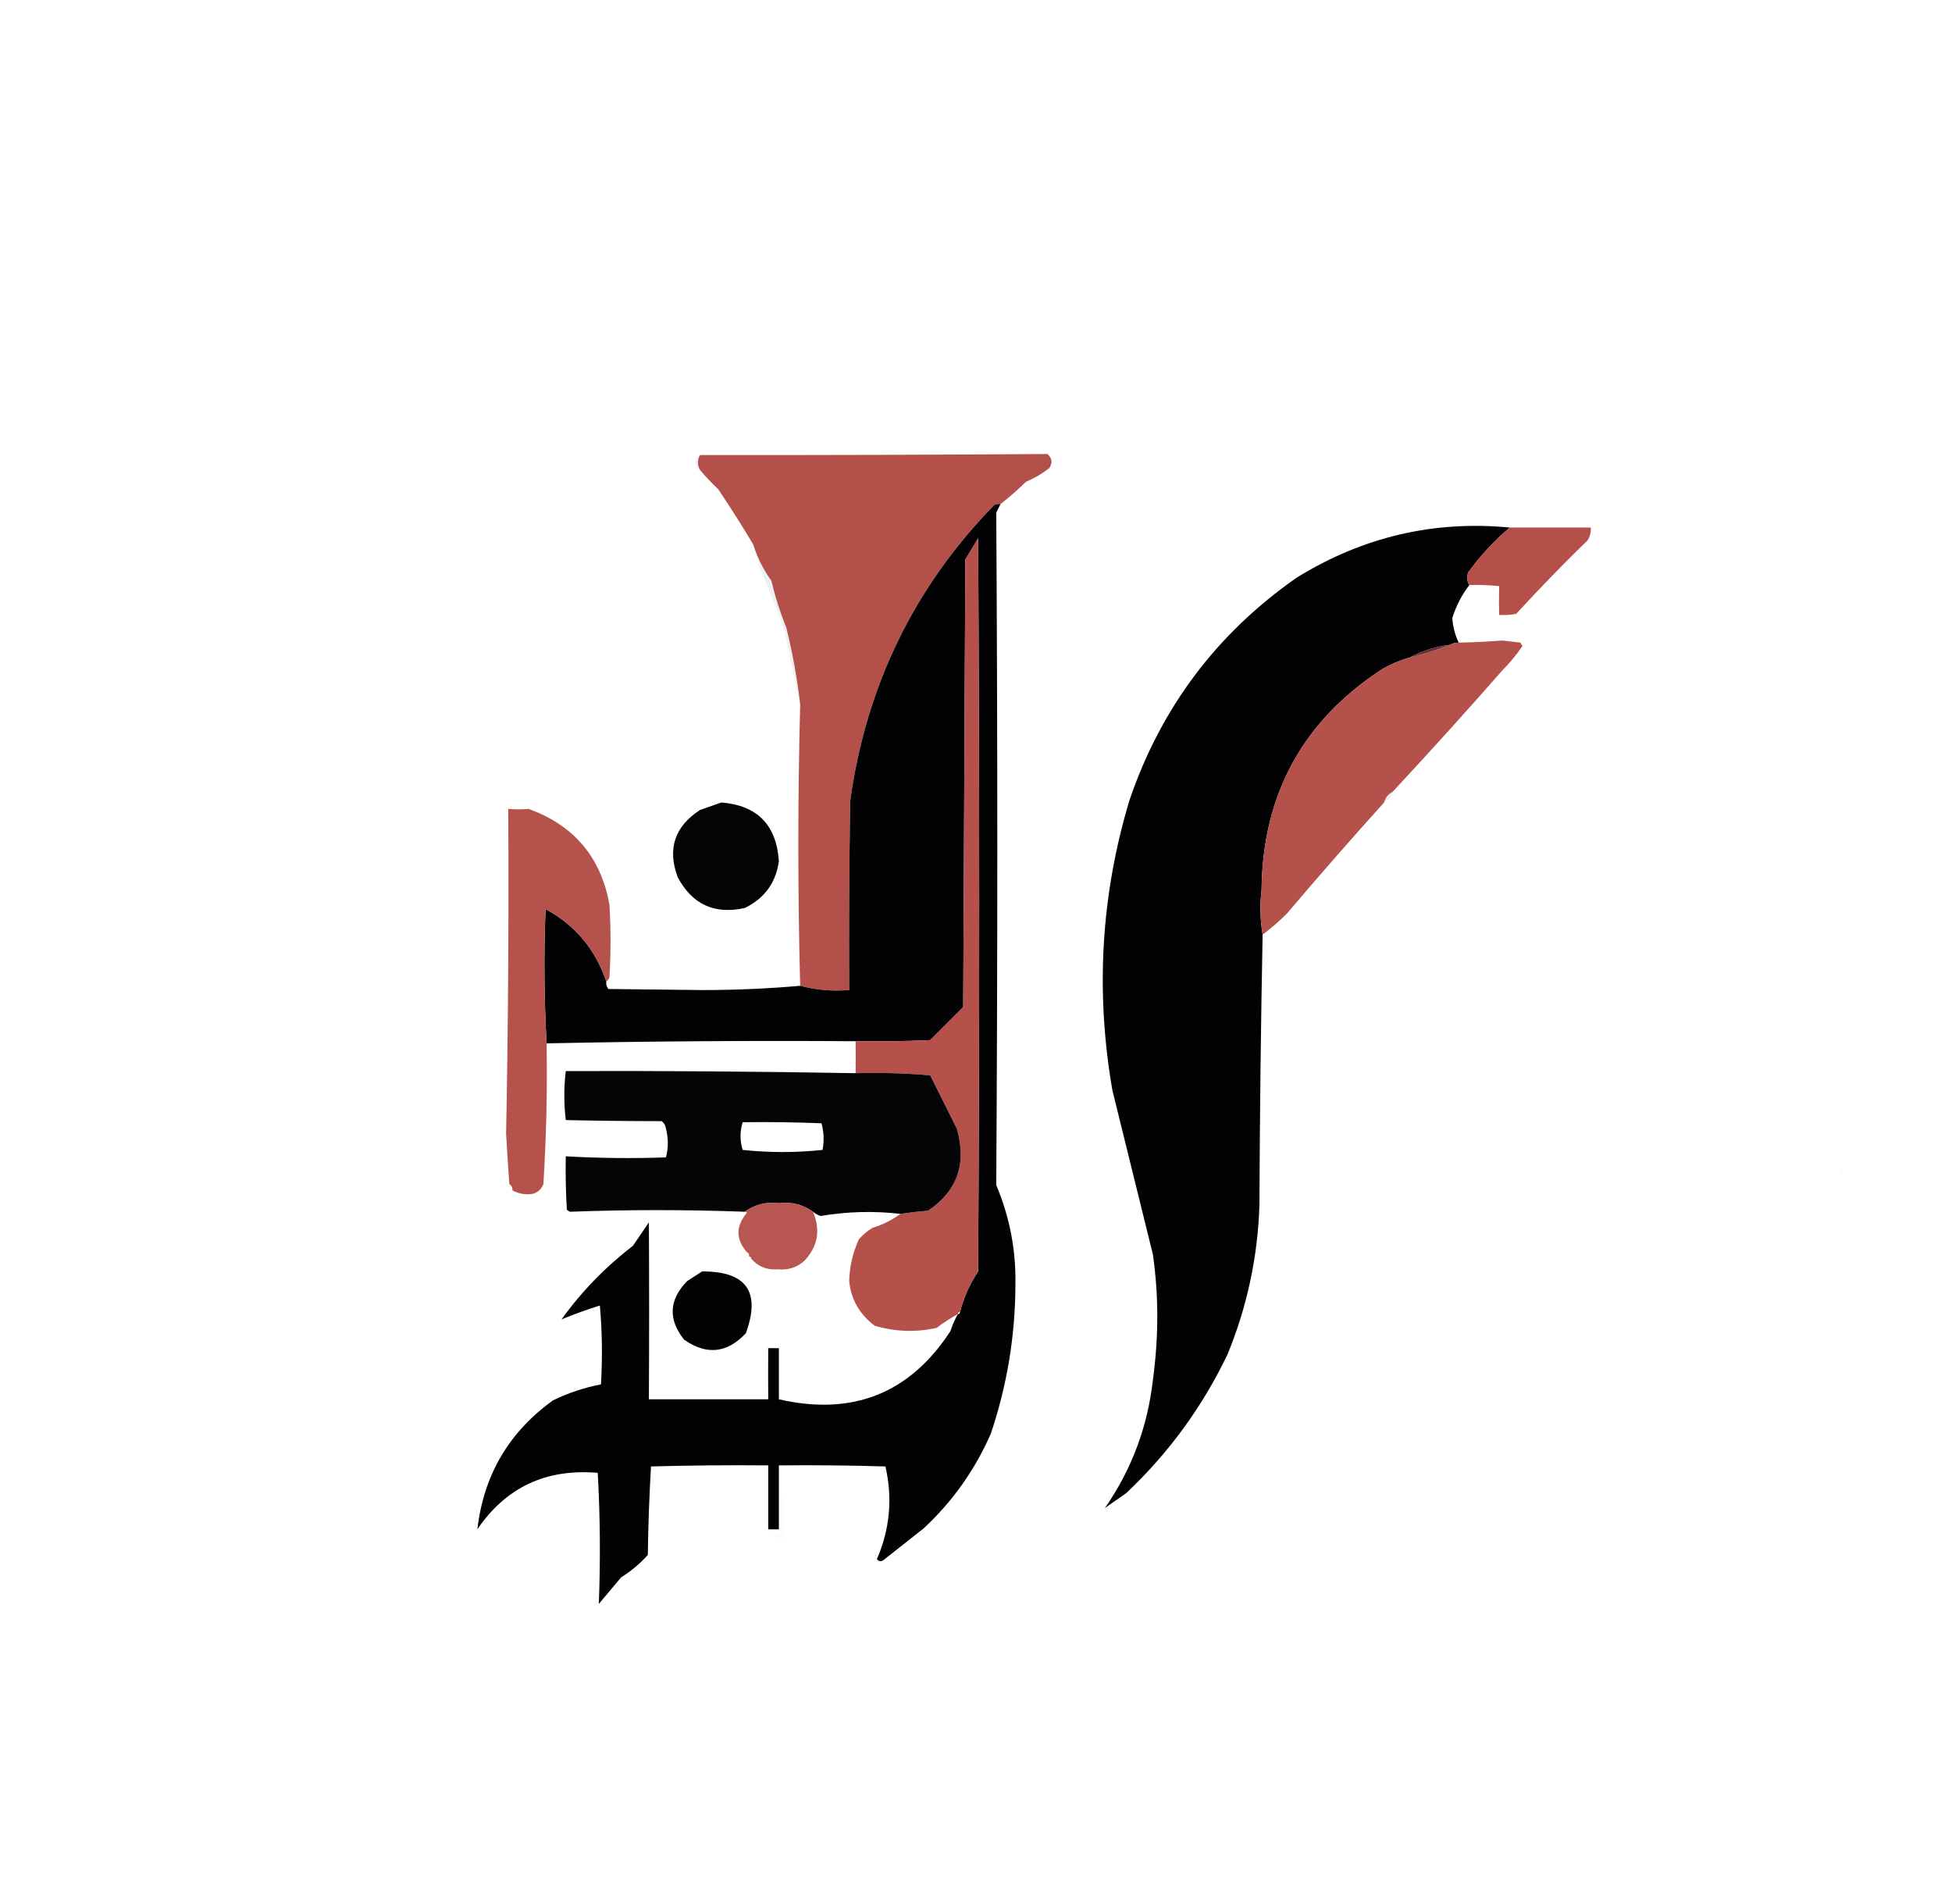
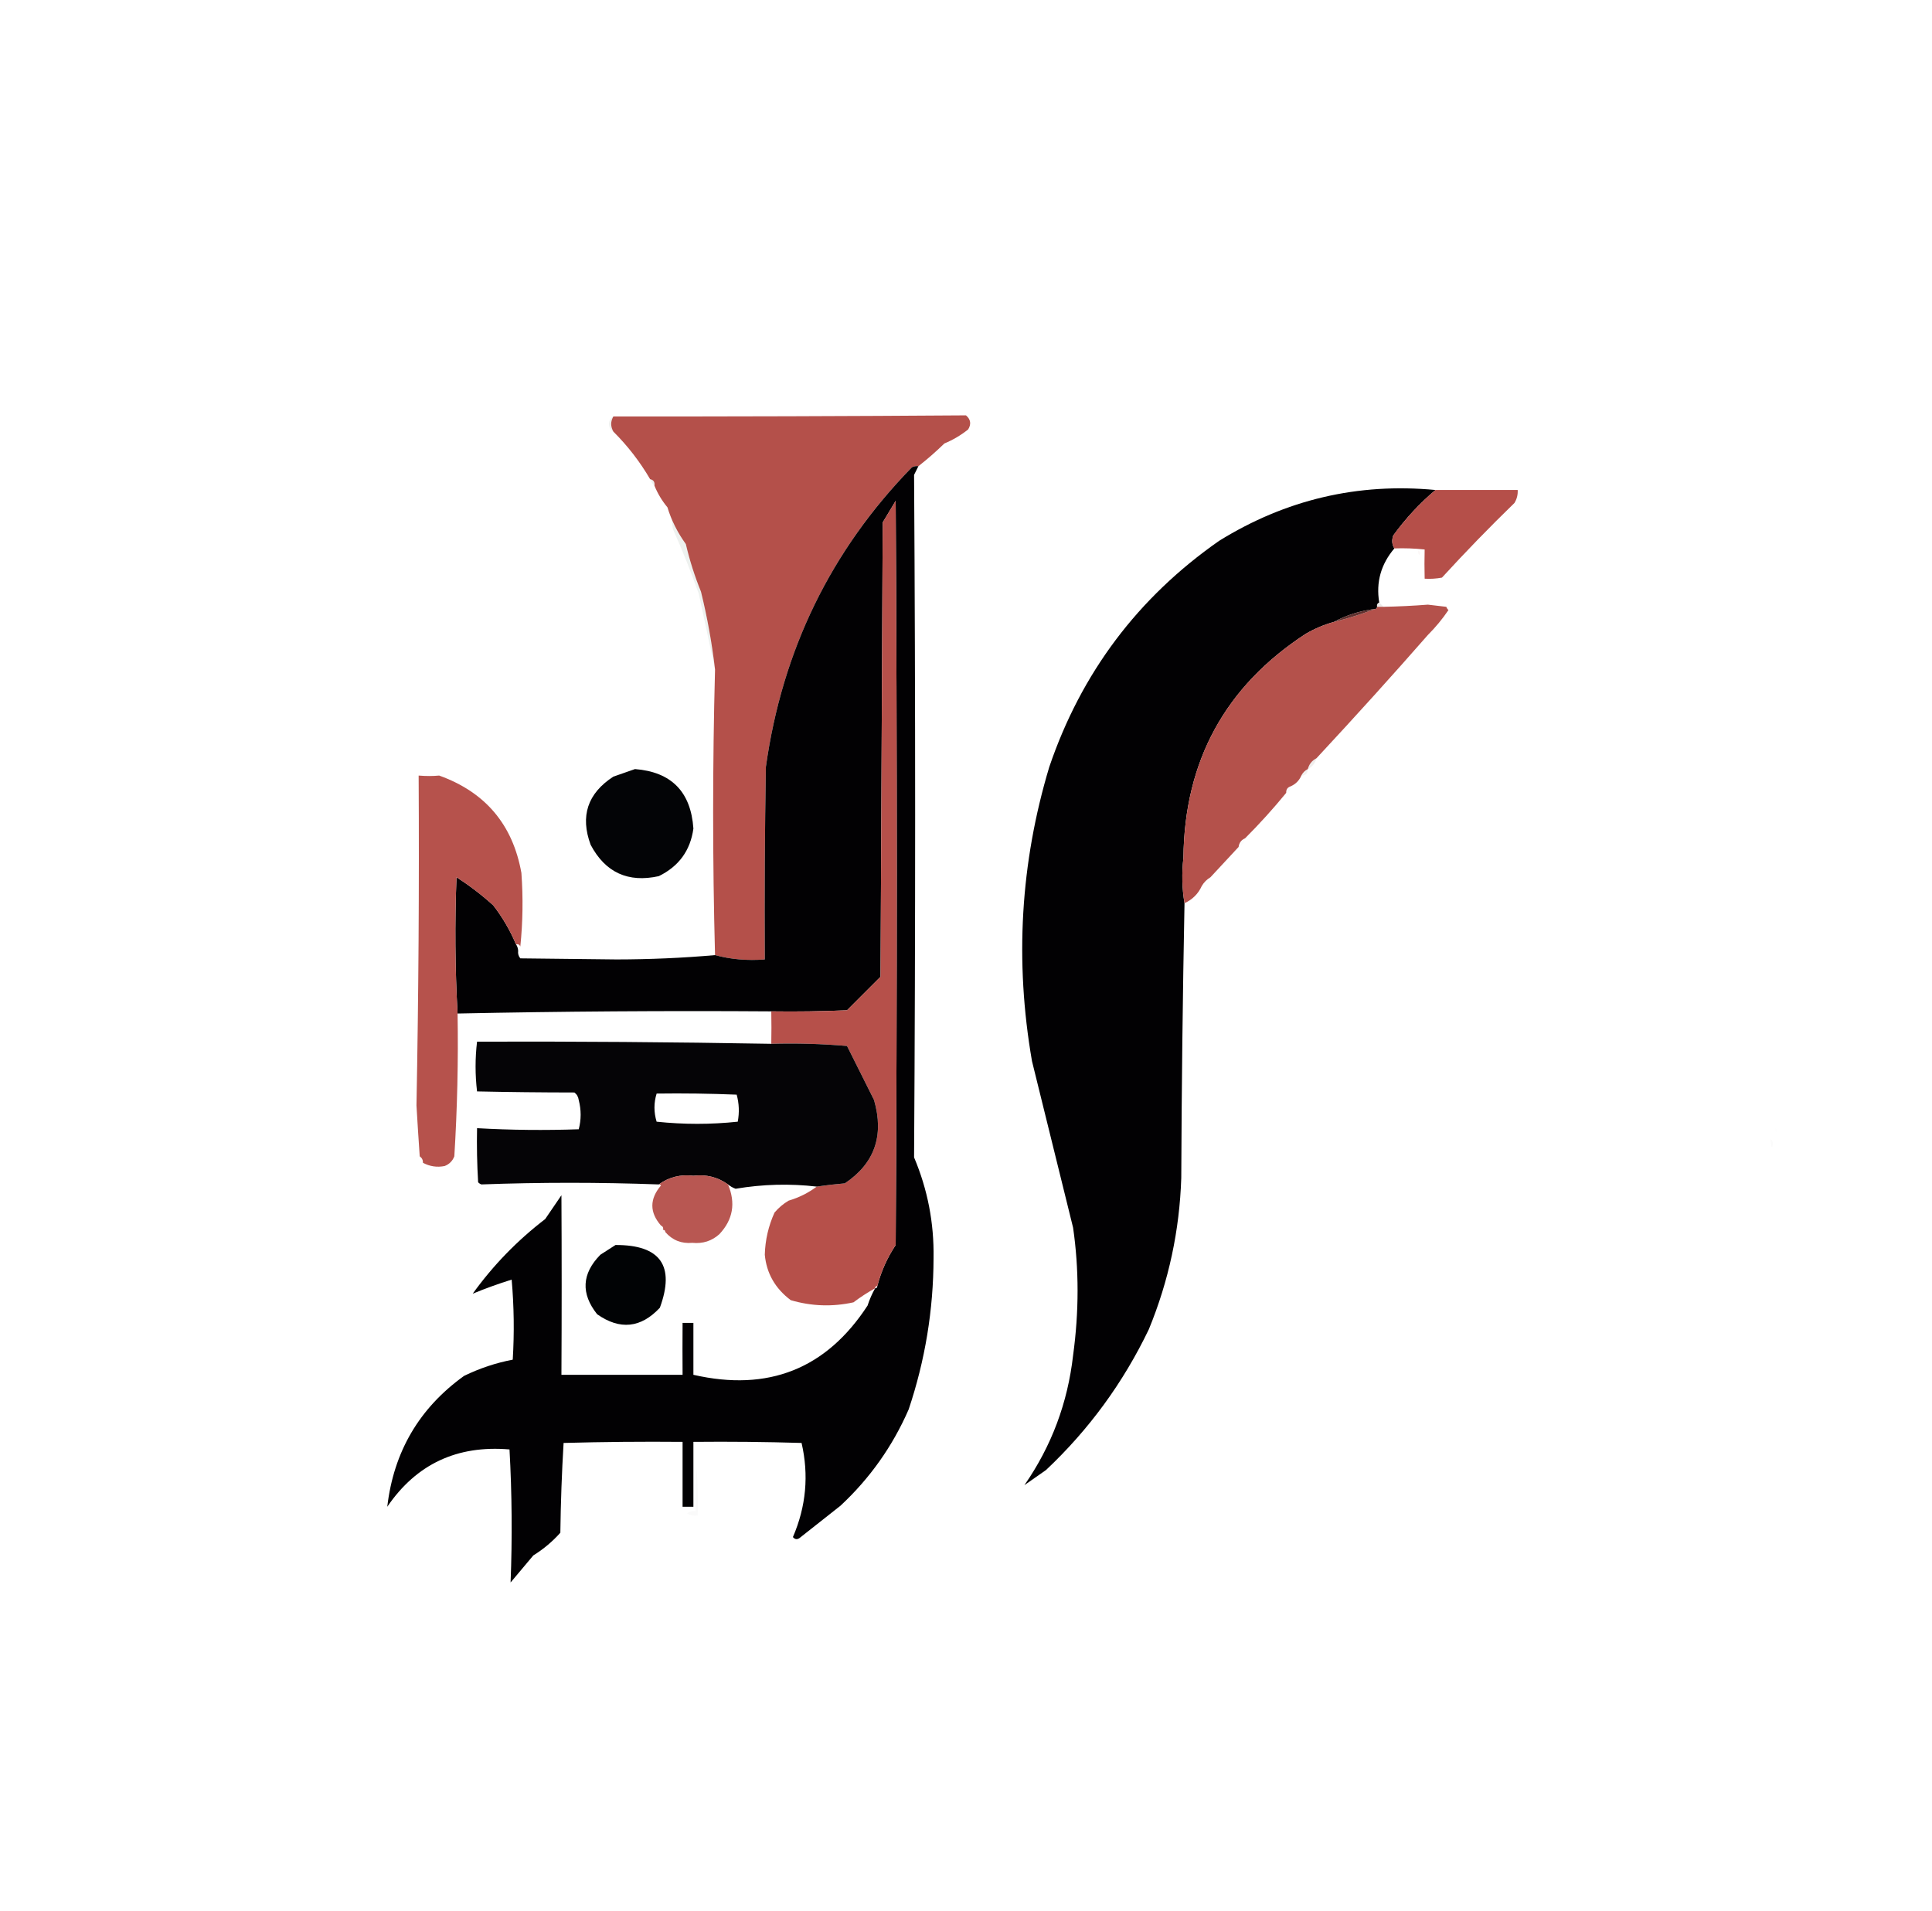
- <svg xmlns="http://www.w3.org/2000/svg" version="1.1" width="916px" height="893px" style="shape-rendering:geometricPrecision; text-rendering:geometricPrecision; image-rendering:optimizeQuality; fill-rule:evenodd; clip-rule:evenodd">
+ <svg xmlns="http://www.w3.org/2000/svg" version="1.1" width="893px" height="883px" style="shape-rendering:geometricPrecision; text-rendering:geometricPrecision; image-rendering:optimizeQuality; fill-rule:evenodd; clip-rule:evenodd">
  <g>
-     <path style="opacity:0.998" fill="#b4504a" d="M 469.5,236.5 C 468.448,236.351 467.448,236.517 466.5,237C 429.055,275.398 406.555,321.565 399,375.5C 398.5,405.165 398.333,434.831 398.5,464.5C 390.427,465.132 382.76,464.465 375.5,462.5C 374.333,418.561 374.333,374.561 375.5,330.5C 374.089,318.37 371.923,306.37 369,294.5C 366.085,287.341 363.752,280.008 362,272.5C 358.156,267.173 355.322,261.506 353.5,255.5C 348.274,246.729 342.774,238.062 337,229.5C 333.962,226.631 331.129,223.631 328.5,220.5C 327.167,218.167 327.167,215.833 328.5,213.5C 382.841,213.551 437.174,213.385 491.5,213C 493.673,214.865 494.007,217.031 492.5,219.5C 489.172,222.167 485.506,224.333 481.5,226C 477.656,229.743 473.656,233.243 469.5,236.5 Z" />
+     <path style="opacity:0.998" fill="#b4504a" d="M 424.5,215.5 C 423.448,215.351 422.448,215.517 421.5,216C 384.055,254.398 361.555,300.565 354,354.5C 353.5,384.165 353.333,413.831 353.5,443.5C 345.427,444.132 337.76,443.465 330.5,441.5C 329.333,397.561 329.333,353.561 330.5,309.5C 329.089,297.37 326.923,285.37 324,273.5C 321.085,266.341 318.752,259.008 317,251.5C 313.156,246.173 310.322,240.506 308.5,234.5C 306,231.506 304,228.173 302.5,224.5C 302.715,222.821 302.048,221.821 300.5,221.5C 295.801,213.444 290.135,206.111 283.5,199.5C 282.167,197.167 282.167,194.833 283.5,192.5C 337.841,192.551 392.174,192.385 446.5,192C 448.673,193.865 449.007,196.031 447.5,198.5C 444.172,201.167 440.506,203.333 436.5,205C 432.656,208.743 428.656,212.243 424.5,215.5 Z" />
  </g>
  <g>
-     <path style="opacity:0.122" fill="#74897b" d="M 328.5,213.5 C 327.167,215.833 327.167,218.167 328.5,220.5C 327.275,219.848 326.608,218.681 326.5,217C 326.608,215.319 327.275,214.152 328.5,213.5 Z" />
+     <path style="opacity:0.122" fill="#74897b" d="M 283.5,192.5 C 282.167,194.833 282.167,197.167 283.5,199.5C 282.275,198.848 281.608,197.681 281.5,196C 281.608,194.319 282.275,193.152 283.5,192.5 Z" />
  </g>
  <g>
-     <path style="opacity:0.998" fill="#020103" d="M 469.5,236.5 C 468.847,237.807 468.18,239.14 467.5,240.5C 468.161,345.506 468.161,450.673 467.5,556C 473.765,570.825 476.765,586.325 476.5,602.5C 476.45,626.467 472.617,649.8 465,672.5C 457.572,689.528 447.072,704.361 433.5,717C 427.142,722.031 420.809,727.031 414.5,732C 413.365,732.749 412.365,732.583 411.5,731.5C 417.595,717.374 418.929,702.874 415.5,688C 398.837,687.5 382.17,687.333 365.5,687.5C 365.5,697.5 365.5,707.5 365.5,717.5C 363.833,717.5 362.167,717.5 360.5,717.5C 360.5,707.5 360.5,697.5 360.5,687.5C 342.164,687.333 323.83,687.5 305.5,688C 304.676,701.758 304.176,715.592 304,729.5C 300.376,733.574 296.21,737.074 291.5,740C 288,744.167 284.5,748.333 281,752.5C 281.805,731.981 281.639,711.481 280.5,691C 256.274,688.937 237.441,697.77 224,717.5C 226.973,692.044 238.806,671.878 259.5,657C 266.694,653.495 274.194,650.995 282,649.5C 282.752,637.141 282.585,624.807 281.5,612.5C 275.33,614.429 269.33,616.595 263.5,619C 272.933,605.899 284.099,594.399 297,584.5C 299.5,580.833 302,577.167 304.5,573.5C 304.648,601.138 304.648,628.805 304.5,656.5C 323.167,656.5 341.833,656.5 360.5,656.5C 360.441,648.452 360.441,640.452 360.5,632.5C 362.167,632.5 363.833,632.5 365.5,632.5C 365.5,640.5 365.5,648.5 365.5,656.5C 400.09,664.429 426.924,653.763 446,624.5C 446.921,621.664 448.088,618.998 449.5,616.5C 450.167,616.5 450.5,616.167 450.5,615.5C 452.265,608.709 455.099,602.376 459,596.5C 459.667,481.833 459.667,367.167 459,252.5C 457.005,255.796 455.005,259.13 453,262.5C 452.667,332.5 452.333,402.5 452,472.5C 446.833,477.667 441.667,482.833 436.5,488C 424.838,488.5 413.171,488.667 401.5,488.5C 352.997,488.168 304.664,488.501 256.5,489.5C 255.337,468.671 255.171,447.671 256,426.5C 269.954,434.059 279.454,445.392 284.5,460.5C 284.33,461.822 284.663,462.989 285.5,464C 300.333,464.167 315.167,464.333 330,464.5C 345.387,464.484 360.554,463.818 375.5,462.5C 382.76,464.465 390.427,465.132 398.5,464.5C 398.333,434.831 398.5,405.165 399,375.5C 406.555,321.565 429.055,275.398 466.5,237C 467.448,236.517 468.448,236.351 469.5,236.5 Z" />
+     <path style="opacity:0.998" fill="#020103" d="M 424.5,215.5 C 423.847,216.807 423.18,218.14 422.5,219.5C 423.161,324.506 423.161,429.673 422.5,535C 428.765,549.825 431.765,565.325 431.5,581.5C 431.45,605.467 427.617,628.8 420,651.5C 412.572,668.528 402.072,683.361 388.5,696C 382.142,701.031 375.809,706.031 369.5,711C 368.365,711.749 367.365,711.583 366.5,710.5C 372.595,696.374 373.929,681.874 370.5,667C 353.837,666.5 337.17,666.333 320.5,666.5C 320.5,676.5 320.5,686.5 320.5,696.5C 318.833,696.5 317.167,696.5 315.5,696.5C 315.5,686.5 315.5,676.5 315.5,666.5C 297.164,666.333 278.83,666.5 260.5,667C 259.676,680.758 259.176,694.592 259,708.5C 255.376,712.574 251.21,716.074 246.5,719C 243,723.167 239.5,727.333 236,731.5C 236.805,710.981 236.639,690.481 235.5,670C 211.274,667.937 192.441,676.77 179,696.5C 181.973,671.044 193.806,650.878 214.5,636C 221.694,632.495 229.194,629.995 237,628.5C 237.752,616.141 237.585,603.807 236.5,591.5C 230.33,593.429 224.33,595.595 218.5,598C 227.933,584.899 239.099,573.399 252,563.5C 254.5,559.833 257,556.167 259.5,552.5C 259.648,580.138 259.648,607.805 259.5,635.5C 278.167,635.5 296.833,635.5 315.5,635.5C 315.441,627.452 315.441,619.452 315.5,611.5C 317.167,611.5 318.833,611.5 320.5,611.5C 320.5,619.5 320.5,627.5 320.5,635.5C 355.09,643.429 381.924,632.763 401,603.5C 401.921,600.664 403.088,597.998 404.5,595.5C 405.167,595.5 405.5,595.167 405.5,594.5C 407.265,587.709 410.099,581.376 414,575.5C 414.667,460.833 414.667,346.167 414,231.5C 412.005,234.796 410.005,238.13 408,241.5C 407.667,311.5 407.333,381.5 407,451.5C 401.833,456.667 396.667,461.833 391.5,467C 379.838,467.5 368.171,467.667 356.5,467.5C 307.997,467.168 259.664,467.501 211.5,468.5C 210.337,447.671 210.171,426.671 211,405.5C 217.027,409.348 222.693,413.682 228,418.5C 232.269,424.035 235.769,430.035 238.5,436.5C 239.11,437.391 239.443,438.391 239.5,439.5C 239.33,440.822 239.663,441.989 240.5,443C 255.333,443.167 270.167,443.333 285,443.5C 300.387,443.484 315.554,442.818 330.5,441.5C 337.76,443.465 345.427,444.132 353.5,443.5C 353.333,413.831 353.5,384.165 354,354.5C 361.555,300.565 384.055,254.398 421.5,216C 422.448,215.517 423.448,215.351 424.5,215.5 Z" />
  </g>
  <g>
-     <path style="opacity:1" fill="#020103" d="M 708.5,247.5 C 701.332,253.515 694.832,260.515 689,268.5C 688.211,270.712 688.378,272.712 689.5,274.5C 685.93,279.138 683.264,284.304 681.5,290C 681.821,294.132 682.821,297.965 684.5,301.5C 683.041,301.433 681.708,301.766 680.5,302.5C 673.699,303.324 667.365,305.324 661.5,308.5C 656.968,309.763 652.635,311.597 648.5,314C 611.306,338.26 592.472,372.76 592,417.5C 591.179,424.679 591.345,431.679 592.5,438.5C 591.672,480.762 591.172,523.096 591,565.5C 590.214,589.766 585.214,613.1 576,635.5C 564.161,660.16 548.328,681.826 528.5,700.5C 525.131,702.884 521.797,705.217 518.5,707.5C 531.007,689.492 538.507,669.492 541,647.5C 543.76,627.297 543.76,607.63 541,588.5C 534.668,562.835 528.334,537.169 522,511.5C 513.979,465.229 516.646,419.895 530,375.5C 544.772,332.068 570.938,297.234 608.5,271C 639.396,251.919 672.729,244.085 708.5,247.5 Z" />
+     <path style="opacity:0.122" fill="#74897b" d="M 300.5,221.5 C 302.048,221.821 302.715,222.821 302.5,224.5C 301.599,223.71 300.932,222.71 300.5,221.5 Z" />
  </g>
  <g>
-     <path style="opacity:0.999" fill="#b54f49" d="M 708.5,247.5 C 721.167,247.5 733.833,247.5 746.5,247.5C 746.628,249.655 746.128,251.655 745,253.5C 733.47,264.696 722.303,276.196 711.5,288C 708.854,288.497 706.187,288.664 703.5,288.5C 703.381,283.788 703.381,279.288 703.5,275C 698.845,274.501 694.179,274.334 689.5,274.5C 688.378,272.712 688.211,270.712 689,268.5C 694.832,260.515 701.332,253.515 708.5,247.5 Z" />
+     <path style="opacity:1" fill="#020103" d="M 663.5,226.5 C 656.332,232.515 649.832,239.515 644,247.5C 643.211,249.712 643.378,251.712 644.5,253.5C 638.282,260.811 635.949,269.144 637.5,278.5C 636.662,278.842 636.328,279.508 636.5,280.5C 636.5,281.167 636.167,281.5 635.5,281.5C 628.699,282.324 622.365,284.324 616.5,287.5C 611.968,288.763 607.635,290.597 603.5,293C 566.306,317.26 547.472,351.76 547,396.5C 546.179,403.679 546.345,410.679 547.5,417.5C 546.672,459.762 546.172,502.096 546,544.5C 545.214,568.766 540.214,592.1 531,614.5C 519.161,639.16 503.328,660.826 483.5,679.5C 480.131,681.884 476.797,684.217 473.5,686.5C 486.007,668.492 493.507,648.492 496,626.5C 498.76,606.297 498.76,586.63 496,567.5C 489.668,541.835 483.334,516.169 477,490.5C 468.979,444.229 471.646,398.895 485,354.5C 499.772,311.068 525.938,276.234 563.5,250C 594.3,230.929 627.634,223.095 663.5,226.5 Z" />
  </g>
  <g>
-     <path style="opacity:0.99" fill="#b54f49" d="M 450.5,615.5 C 449.833,615.5 449.5,615.833 449.5,616.5C 446.053,618.397 442.72,620.563 439.5,623C 429.745,625.15 420.078,624.816 410.5,622C 403.313,616.605 399.313,609.605 398.5,601C 398.693,594.172 400.193,587.672 403,581.5C 404.873,579.291 407.04,577.458 409.5,576C 414.315,574.569 418.648,572.402 422.5,569.5C 426.804,568.869 431.137,568.369 435.5,568C 449.244,558.778 453.744,545.944 449,529.5C 444.833,521.167 440.667,512.833 436.5,504.5C 424.852,503.501 413.186,503.168 401.5,503.5C 401.59,498.563 401.59,493.563 401.5,488.5C 413.171,488.667 424.838,488.5 436.5,488C 441.667,482.833 446.833,477.667 452,472.5C 452.333,402.5 452.667,332.5 453,262.5C 455.005,259.13 457.005,255.796 459,252.5C 459.667,367.167 459.667,481.833 459,596.5C 455.099,602.376 452.265,608.709 450.5,615.5 Z" />
+     <path style="opacity:0.999" fill="#b54f49" d="M 663.5,226.5 C 676.167,226.5 688.833,226.5 701.5,226.5C 701.628,228.655 701.128,230.655 700,232.5C 688.47,243.696 677.303,255.196 666.5,267C 663.854,267.497 661.187,267.664 658.5,267.5C 658.381,262.788 658.381,258.288 658.5,254C 653.845,253.501 649.179,253.334 644.5,253.5C 643.378,251.712 643.211,249.712 644,247.5C 649.832,239.515 656.332,232.515 663.5,226.5 Z" />
  </g>
  <g>
-     <path style="opacity:0.122" fill="#74897b" d="M 353.5,255.5 C 355.322,261.506 358.156,267.173 362,272.5C 363.752,280.008 366.085,287.341 369,294.5C 371.923,306.37 374.089,318.37 375.5,330.5C 373.016,318.966 370.516,307.299 368,295.5C 364.364,285.238 360.364,275.238 356,265.5C 355.697,262.001 354.864,258.668 353.5,255.5 Z" />
+     <path style="opacity:0.99" fill="#b54f49" d="M 405.5,594.5 C 404.833,594.5 404.5,594.833 404.5,595.5C 401.053,597.397 397.72,599.563 394.5,602C 384.745,604.15 375.078,603.816 365.5,601C 358.313,595.605 354.313,588.605 353.5,580C 353.693,573.172 355.193,566.672 358,560.5C 359.873,558.291 362.04,556.458 364.5,555C 369.315,553.569 373.648,551.402 377.5,548.5C 381.804,547.869 386.137,547.369 390.5,547C 404.244,537.778 408.744,524.944 404,508.5C 399.833,500.167 395.667,491.833 391.5,483.5C 379.852,482.501 368.186,482.168 356.5,482.5C 356.59,477.563 356.59,472.563 356.5,467.5C 368.171,467.667 379.838,467.5 391.5,467C 396.667,461.833 401.833,456.667 407,451.5C 407.333,381.5 407.667,311.5 408,241.5C 410.005,238.13 412.005,234.796 414,231.5C 414.667,346.167 414.667,460.833 414,575.5C 410.099,581.376 407.265,587.709 405.5,594.5 Z" />
  </g>
  <g>
-     <path style="opacity:0.045" fill="#b55049" d="M 700.5,275.5 C 701.525,275.897 701.692,276.563 701,277.5C 700.536,276.906 700.369,276.239 700.5,275.5 Z" />
+     <path style="opacity:0.122" fill="#74897b" d="M 308.5,234.5 C 310.322,240.506 313.156,246.173 317,251.5C 318.752,259.008 321.085,266.341 324,273.5C 326.923,285.37 329.089,297.37 330.5,309.5C 328.016,297.966 325.516,286.299 323,274.5C 319.364,264.238 315.364,254.238 311,244.5C 310.697,241.001 309.864,237.668 308.5,234.5 Z" />
  </g>
  <g>
-     <path style="opacity:0.996" fill="#b4504a" d="M 653.5,371.5 C 651.413,372.585 650.08,374.251 649.5,376.5C 634.123,393.542 618.956,410.876 604,428.5C 600.365,432.158 596.531,435.492 592.5,438.5C 591.345,431.679 591.179,424.679 592,417.5C 592.472,372.76 611.306,338.26 648.5,314C 652.635,311.597 656.968,309.763 661.5,308.5C 668.051,306.87 674.384,304.87 680.5,302.5C 681.708,301.766 683.041,301.433 684.5,301.5C 691.34,301.361 698.173,301.027 705,300.5C 707.833,300.833 710.667,301.167 713.5,301.5C 713.709,302.086 714.043,302.586 714.5,303C 711.711,307.125 708.544,310.958 705,314.5C 689.078,332.692 671.911,351.692 653.5,371.5 Z" />
+     <path style="opacity:0.045" fill="#b55049" d="M 655.5,254.5 C 656.525,254.897 656.692,255.563 656,256.5C 655.536,255.906 655.369,255.239 655.5,254.5 Z" />
  </g>
  <g>
-     <path style="opacity:1" fill="#5f302e" d="M 680.5,302.5 C 674.384,304.87 668.051,306.87 661.5,308.5C 667.365,305.324 673.699,303.324 680.5,302.5 Z" />
+     <path style="opacity:0.129" fill="#6b625b" d="M 637.5,278.5 C 638.167,279.167 638.833,279.833 639.5,280.5C 638.5,280.5 637.5,280.5 636.5,280.5C 636.328,279.508 636.662,278.842 637.5,278.5 Z" />
  </g>
  <g>
-     <path style="opacity:0.129" fill="#89776d" d="M 653.5,371.5 C 652.92,373.749 651.587,375.415 649.5,376.5C 650.08,374.251 651.413,372.585 653.5,371.5 Z" />
+     <path style="opacity:0.996" fill="#b4504a" d="M 608.5,350.5 C 606.413,351.585 605.08,353.251 604.5,355.5C 603.167,356.167 602.167,357.167 601.5,358.5C 600.5,360.833 598.833,362.5 596.5,363.5C 595.094,363.973 594.427,364.973 594.5,366.5C 588.479,373.85 582.146,380.85 575.5,387.5C 573.738,388.262 572.738,389.596 572.5,391.5C 568.167,396.167 563.833,400.833 559.5,405.5C 557.833,406.5 556.5,407.833 555.5,409.5C 553.855,413.145 551.188,415.812 547.5,417.5C 546.345,410.679 546.179,403.679 547,396.5C 547.472,351.76 566.306,317.26 603.5,293C 607.635,290.597 611.968,288.763 616.5,287.5C 623.051,285.87 629.384,283.87 635.5,281.5C 636.167,281.5 636.5,281.167 636.5,280.5C 637.5,280.5 638.5,280.5 639.5,280.5C 646.34,280.361 653.173,280.027 660,279.5C 662.833,279.833 665.667,280.167 668.5,280.5C 668.709,281.086 669.043,281.586 669.5,282C 666.711,286.125 663.544,289.958 660,293.5C 644.078,311.692 626.911,330.692 608.5,350.5 Z" />
  </g>
  <g>
-     <path style="opacity:0.989" fill="#010204" d="M 338.5,376.5 C 355.331,377.832 364.331,386.998 365.5,404C 364.107,414.132 358.774,421.466 349.5,426C 335.282,429.14 324.782,424.306 318,411.5C 313.089,398.232 316.589,387.732 328.5,380C 331.942,378.816 335.275,377.65 338.5,376.5 Z" />
+     <path style="opacity:1" fill="#5f302e" d="M 635.5,281.5 C 629.384,283.87 623.051,285.87 616.5,287.5C 622.365,284.324 628.699,282.324 635.5,281.5 Z" />
  </g>
  <g>
-     <path style="opacity:0.988" fill="#b5504a" d="M 284.5,460.5 C 279.454,445.392 269.954,434.059 256,426.5C 255.171,447.671 255.337,468.671 256.5,489.5C 256.867,511.199 256.367,533.199 255,555.5C 254.167,557.667 252.667,559.167 250.5,560C 246.979,560.691 243.645,560.191 240.5,558.5C 240.539,557.244 240.039,556.244 239,555.5C 238.456,547.669 237.956,539.836 237.5,532C 238.461,481.174 238.794,430.341 238.5,379.5C 241.834,379.786 245,379.786 248,379.5C 269.346,387.178 282.012,402.178 286,424.5C 286.667,435.833 286.667,447.167 286,458.5C 285.722,459.416 285.222,460.082 284.5,460.5 Z" />
+     <path style="opacity:0.129" fill="#89776d" d="M 608.5,350.5 C 607.92,352.749 606.587,354.415 604.5,355.5C 605.08,353.251 606.413,351.585 608.5,350.5 Z" />
  </g>
  <g>
-     <path style="opacity:0.988" fill="#020103" d="M 401.5,503.5 C 413.186,503.168 424.852,503.501 436.5,504.5C 440.667,512.833 444.833,521.167 449,529.5C 453.744,545.944 449.244,558.778 435.5,568C 431.137,568.369 426.804,568.869 422.5,569.5C 410.098,568.055 397.598,568.388 385,570.5C 383.697,570.022 382.531,569.355 381.5,568.5C 376.765,565.111 371.431,563.778 365.5,564.5C 359.527,563.773 354.194,565.107 349.5,568.5C 321.944,567.496 294.61,567.496 267.5,568.5C 266.914,568.291 266.414,567.957 266,567.5C 265.5,559.173 265.334,550.84 265.5,542.5C 281.159,543.384 296.826,543.55 312.5,543C 313.679,538.56 313.679,534.06 312.5,529.5C 312.291,528.006 311.624,526.839 310.5,526C 295.029,525.985 280.029,525.818 265.5,525.5C 264.593,517.817 264.593,510.15 265.5,502.5C 310.835,502.365 356.169,502.699 401.5,503.5 Z M 348.5,526.5 C 360.838,526.333 373.171,526.5 385.5,527C 386.629,531.079 386.796,535.245 386,539.5C 373.562,540.821 361.062,540.821 348.5,539.5C 347.172,535.136 347.172,530.803 348.5,526.5 Z" />
+     <path style="opacity:0.989" fill="#010204" d="M 293.5,355.5 C 310.331,356.832 319.331,365.998 320.5,383C 319.107,393.132 313.774,400.466 304.5,405C 290.282,408.14 279.782,403.306 273,390.5C 268.089,377.232 271.589,366.732 283.5,359C 286.942,357.816 290.275,356.65 293.5,355.5 Z" />
  </g>
  <g>
-     <path style="opacity:0.004" fill="#000102" d="M 865.5,542.5 C 866.525,542.897 866.692,543.563 866,544.5C 865.536,543.906 865.369,543.239 865.5,542.5 Z" />
+     <path style="opacity:0.106" fill="#877a72" d="M 604.5,355.5 C 604.5,357.5 603.5,358.5 601.5,358.5C 602.167,357.167 603.167,356.167 604.5,355.5 Z" />
  </g>
  <g>
-     <path style="opacity:0.017" fill="#000303" d="M 863.5,547.5 C 864.598,548.601 864.765,549.934 864,551.5C 863.51,550.207 863.343,548.873 863.5,547.5 Z" />
+     <path style="opacity:0.988" fill="#b5504a" d="M 240.5,437.5 C 240.158,436.662 239.492,436.328 238.5,436.5C 235.769,430.035 232.269,424.035 228,418.5C 222.693,413.682 217.027,409.348 211,405.5C 210.171,426.671 210.337,447.671 211.5,468.5C 211.867,490.199 211.367,512.199 210,534.5C 209.167,536.667 207.667,538.167 205.5,539C 201.979,539.691 198.645,539.191 195.5,537.5C 195.539,536.244 195.039,535.244 194,534.5C 193.456,526.669 192.956,518.836 192.5,511C 193.461,460.174 193.794,409.341 193.5,358.5C 196.834,358.786 200,358.786 203,358.5C 224.346,366.178 237.012,381.178 241,403.5C 241.826,415.008 241.659,426.341 240.5,437.5 Z" />
  </g>
  <g>
-     <path style="opacity:0.004" fill="#b55049" d="M 240.5,558.5 C 239.833,559.167 239.833,559.167 240.5,558.5 Z" />
+     <path style="opacity:0.043" fill="#8d746a" d="M 596.5,363.5 C 596.573,365.027 595.906,366.027 594.5,366.5C 594.427,364.973 595.094,363.973 596.5,363.5 Z" />
  </g>
  <g>
-     <path style="opacity:0.004" fill="#b55049" d="M 239.5,560.5 C 240.833,561.167 240.833,561.167 239.5,560.5 Z" />
+     <path style="opacity:0.027" fill="#867b71" d="M 575.5,387.5 C 575.262,389.404 574.262,390.738 572.5,391.5C 572.738,389.596 573.738,388.262 575.5,387.5 Z" />
  </g>
  <g>
-     <path style="opacity:0.952" fill="#b54f49" d="M 381.5,568.5 C 385.133,577.133 383.8,584.799 377.5,591.5C 374.013,594.646 369.846,595.979 365,595.5C 359.965,595.956 355.798,594.289 352.5,590.5C 352.5,589.833 352.167,589.5 351.5,589.5C 351.672,588.508 351.338,587.842 350.5,587.5C 345.202,581.404 345.202,575.237 350.5,569C 350.272,568.601 349.938,568.435 349.5,568.5C 354.194,565.107 359.527,563.773 365.5,564.5C 371.431,563.778 376.765,565.111 381.5,568.5 Z" />
+     <path style="opacity:0.016" fill="#807a70" d="M 559.5,405.5 C 559.167,407.833 557.833,409.167 555.5,409.5C 556.5,407.833 557.833,406.5 559.5,405.5 Z" />
  </g>
  <g>
-     <path style="opacity:0.035" fill="#b55049" d="M 350.5,587.5 C 349.833,588.167 349.833,588.167 350.5,587.5 Z" />
+     <path style="opacity:0.031" fill="#9d8375" d="M 238.5,436.5 C 239.492,436.328 240.158,436.662 240.5,437.5C 240.672,438.492 240.338,439.158 239.5,439.5C 239.443,438.391 239.11,437.391 238.5,436.5 Z" />
  </g>
  <g>
-     <path style="opacity:0.004" fill="#9c6e61" d="M 351.5,589.5 C 352.167,589.5 352.5,589.833 352.5,590.5C 352.44,591.043 352.107,591.376 351.5,591.5C 350.227,590.743 350.227,590.077 351.5,589.5 Z" />
+     <path style="opacity:0.988" fill="#020103" d="M 356.5,482.5 C 368.186,482.168 379.852,482.501 391.5,483.5C 395.667,491.833 399.833,500.167 404,508.5C 408.744,524.944 404.244,537.778 390.5,547C 386.137,547.369 381.804,547.869 377.5,548.5C 365.098,547.055 352.598,547.388 340,549.5C 338.697,549.022 337.531,548.355 336.5,547.5C 331.765,544.111 326.431,542.778 320.5,543.5C 314.527,542.773 309.194,544.107 304.5,547.5C 276.944,546.496 249.61,546.496 222.5,547.5C 221.914,547.291 221.414,546.957 221,546.5C 220.5,538.173 220.334,529.84 220.5,521.5C 236.159,522.384 251.826,522.55 267.5,522C 268.679,517.56 268.679,513.06 267.5,508.5C 267.291,507.006 266.624,505.839 265.5,505C 250.029,504.985 235.029,504.818 220.5,504.5C 219.593,496.817 219.593,489.15 220.5,481.5C 265.835,481.365 311.169,481.699 356.5,482.5 Z M 303.5,505.5 C 315.838,505.333 328.171,505.5 340.5,506C 341.629,510.079 341.796,514.245 341,518.5C 328.562,519.821 316.062,519.821 303.5,518.5C 302.172,514.136 302.172,509.803 303.5,505.5 Z" />
  </g>
  <g>
-     <path style="opacity:0.012" fill="#b55049" d="M 377.5,591.5 C 378.833,592.167 378.833,592.167 377.5,591.5 Z" />
+     <path style="opacity:0.004" fill="#000102" d="M 820.5,521.5 C 821.525,521.897 821.692,522.563 821,523.5C 820.536,522.906 820.369,522.239 820.5,521.5 Z" />
  </g>
  <g>
-     <path style="opacity:1" fill="#010305" d="M 329.5,596.5 C 350.268,596.424 357.101,606.09 350,625.5C 341.212,634.905 331.546,635.905 321,628.5C 313.409,618.921 313.909,609.755 322.5,601C 324.898,599.476 327.231,597.976 329.5,596.5 Z" />
+     <path style="opacity:0.017" fill="#000303" d="M 818.5,526.5 C 819.598,527.601 819.765,528.934 819,530.5C 818.51,529.207 818.343,527.873 818.5,526.5 Z" />
  </g>
  <g>
-     <path style="opacity:0.008" fill="#7e8174" d="M 364.5,596.5 C 366.429,596.231 368.095,596.731 369.5,598C 368.667,598.167 367.833,598.333 367,598.5C 365.624,598.316 364.791,597.649 364.5,596.5 Z" />
+     <path style="opacity:0.004" fill="#b55049" d="M 195.5,537.5 C 194.833,538.167 194.833,538.167 195.5,537.5 Z" />
  </g>
  <g>
-     <path style="opacity:0.006" fill="#010103" d="M 366.5,632.5 C 367.525,632.897 367.692,633.563 367,634.5C 366.536,633.906 366.369,633.239 366.5,632.5 Z" />
+     <path style="opacity:0.004" fill="#b55049" d="M 194.5,539.5 C 195.833,540.167 195.833,540.167 194.5,539.5 Z" />
  </g>
  <g>
-     <path style="opacity:0.02" fill="#010103" d="M 362.5,720.5 C 363.708,719.766 365.041,719.433 366.5,719.5C 366.334,712.825 366.5,706.158 367,699.5C 367.5,706.826 367.666,714.159 367.5,721.5C 365.585,721.784 363.919,721.451 362.5,720.5 Z" />
+     <path style="opacity:0.952" fill="#b54f49" d="M 336.5,547.5 C 340.133,556.133 338.8,563.799 332.5,570.5C 329.013,573.646 324.846,574.979 320,574.5C 314.965,574.956 310.798,573.289 307.5,569.5C 307.5,568.833 307.167,568.5 306.5,568.5C 306.672,567.508 306.338,566.842 305.5,566.5C 300.202,560.404 300.202,554.237 305.5,548C 305.272,547.601 304.938,547.435 304.5,547.5C 309.194,544.107 314.527,542.773 320.5,543.5C 326.431,542.778 331.765,544.111 336.5,547.5 Z" />
  </g>
  <g>
-     <path style="opacity:0.055" fill="#092525" d="M 518.5,707.5 C 517.833,708.167 517.833,708.167 518.5,707.5 Z" />
+     <path style="opacity:0.035" fill="#b55049" d="M 305.5,566.5 C 304.833,567.167 304.833,567.167 305.5,566.5 Z" />
  </g>
  <g>
-     <path style="opacity:0.004" fill="#010103" d="M 362.5,720.5 C 361.833,719.167 361.833,719.167 362.5,720.5 Z" />
+     <path style="opacity:0.004" fill="#9c6e61" d="M 306.5,568.5 C 307.167,568.5 307.5,568.833 307.5,569.5C 307.44,570.043 307.107,570.376 306.5,570.5C 305.227,569.743 305.227,569.077 306.5,568.5 Z" />
+   </g>
+   <g>
+     <path style="opacity:0.012" fill="#b55049" d="M 332.5,570.5 C 333.833,571.167 333.833,571.167 332.5,570.5 Z" />
+   </g>
+   <g>
+     <path style="opacity:1" fill="#010305" d="M 284.5,575.5 C 305.268,575.424 312.101,585.09 305,604.5C 296.212,613.905 286.546,614.905 276,607.5C 268.409,597.921 268.909,588.755 277.5,580C 279.898,578.476 282.231,576.976 284.5,575.5 Z" />
+   </g>
+   <g>
+     <path style="opacity:0.008" fill="#7e8174" d="M 319.5,575.5 C 321.429,575.231 323.095,575.731 324.5,577C 323.667,577.167 322.833,577.333 322,577.5C 320.624,577.316 319.791,576.649 319.5,575.5 Z" />
+   </g>
+   <g>
+     <path style="opacity:0.006" fill="#010103" d="M 321.5,611.5 C 322.525,611.897 322.692,612.563 322,613.5C 321.536,612.906 321.369,612.239 321.5,611.5 Z" />
+   </g>
+   <g>
+     <path style="opacity:0.02" fill="#010103" d="M 317.5,699.5 C 318.708,698.766 320.041,698.433 321.5,698.5C 321.334,691.825 321.5,685.158 322,678.5C 322.5,685.826 322.666,693.159 322.5,700.5C 320.585,700.784 318.919,700.451 317.5,699.5 Z" />
+   </g>
+   <g>
+     <path style="opacity:0.055" fill="#092525" d="M 473.5,686.5 C 472.833,687.167 472.833,687.167 473.5,686.5 Z" />
+   </g>
+   <g>
+     <path style="opacity:0.004" fill="#010103" d="M 317.5,699.5 C 316.833,698.167 316.833,698.167 317.5,699.5 Z" />
  </g>
</svg>
